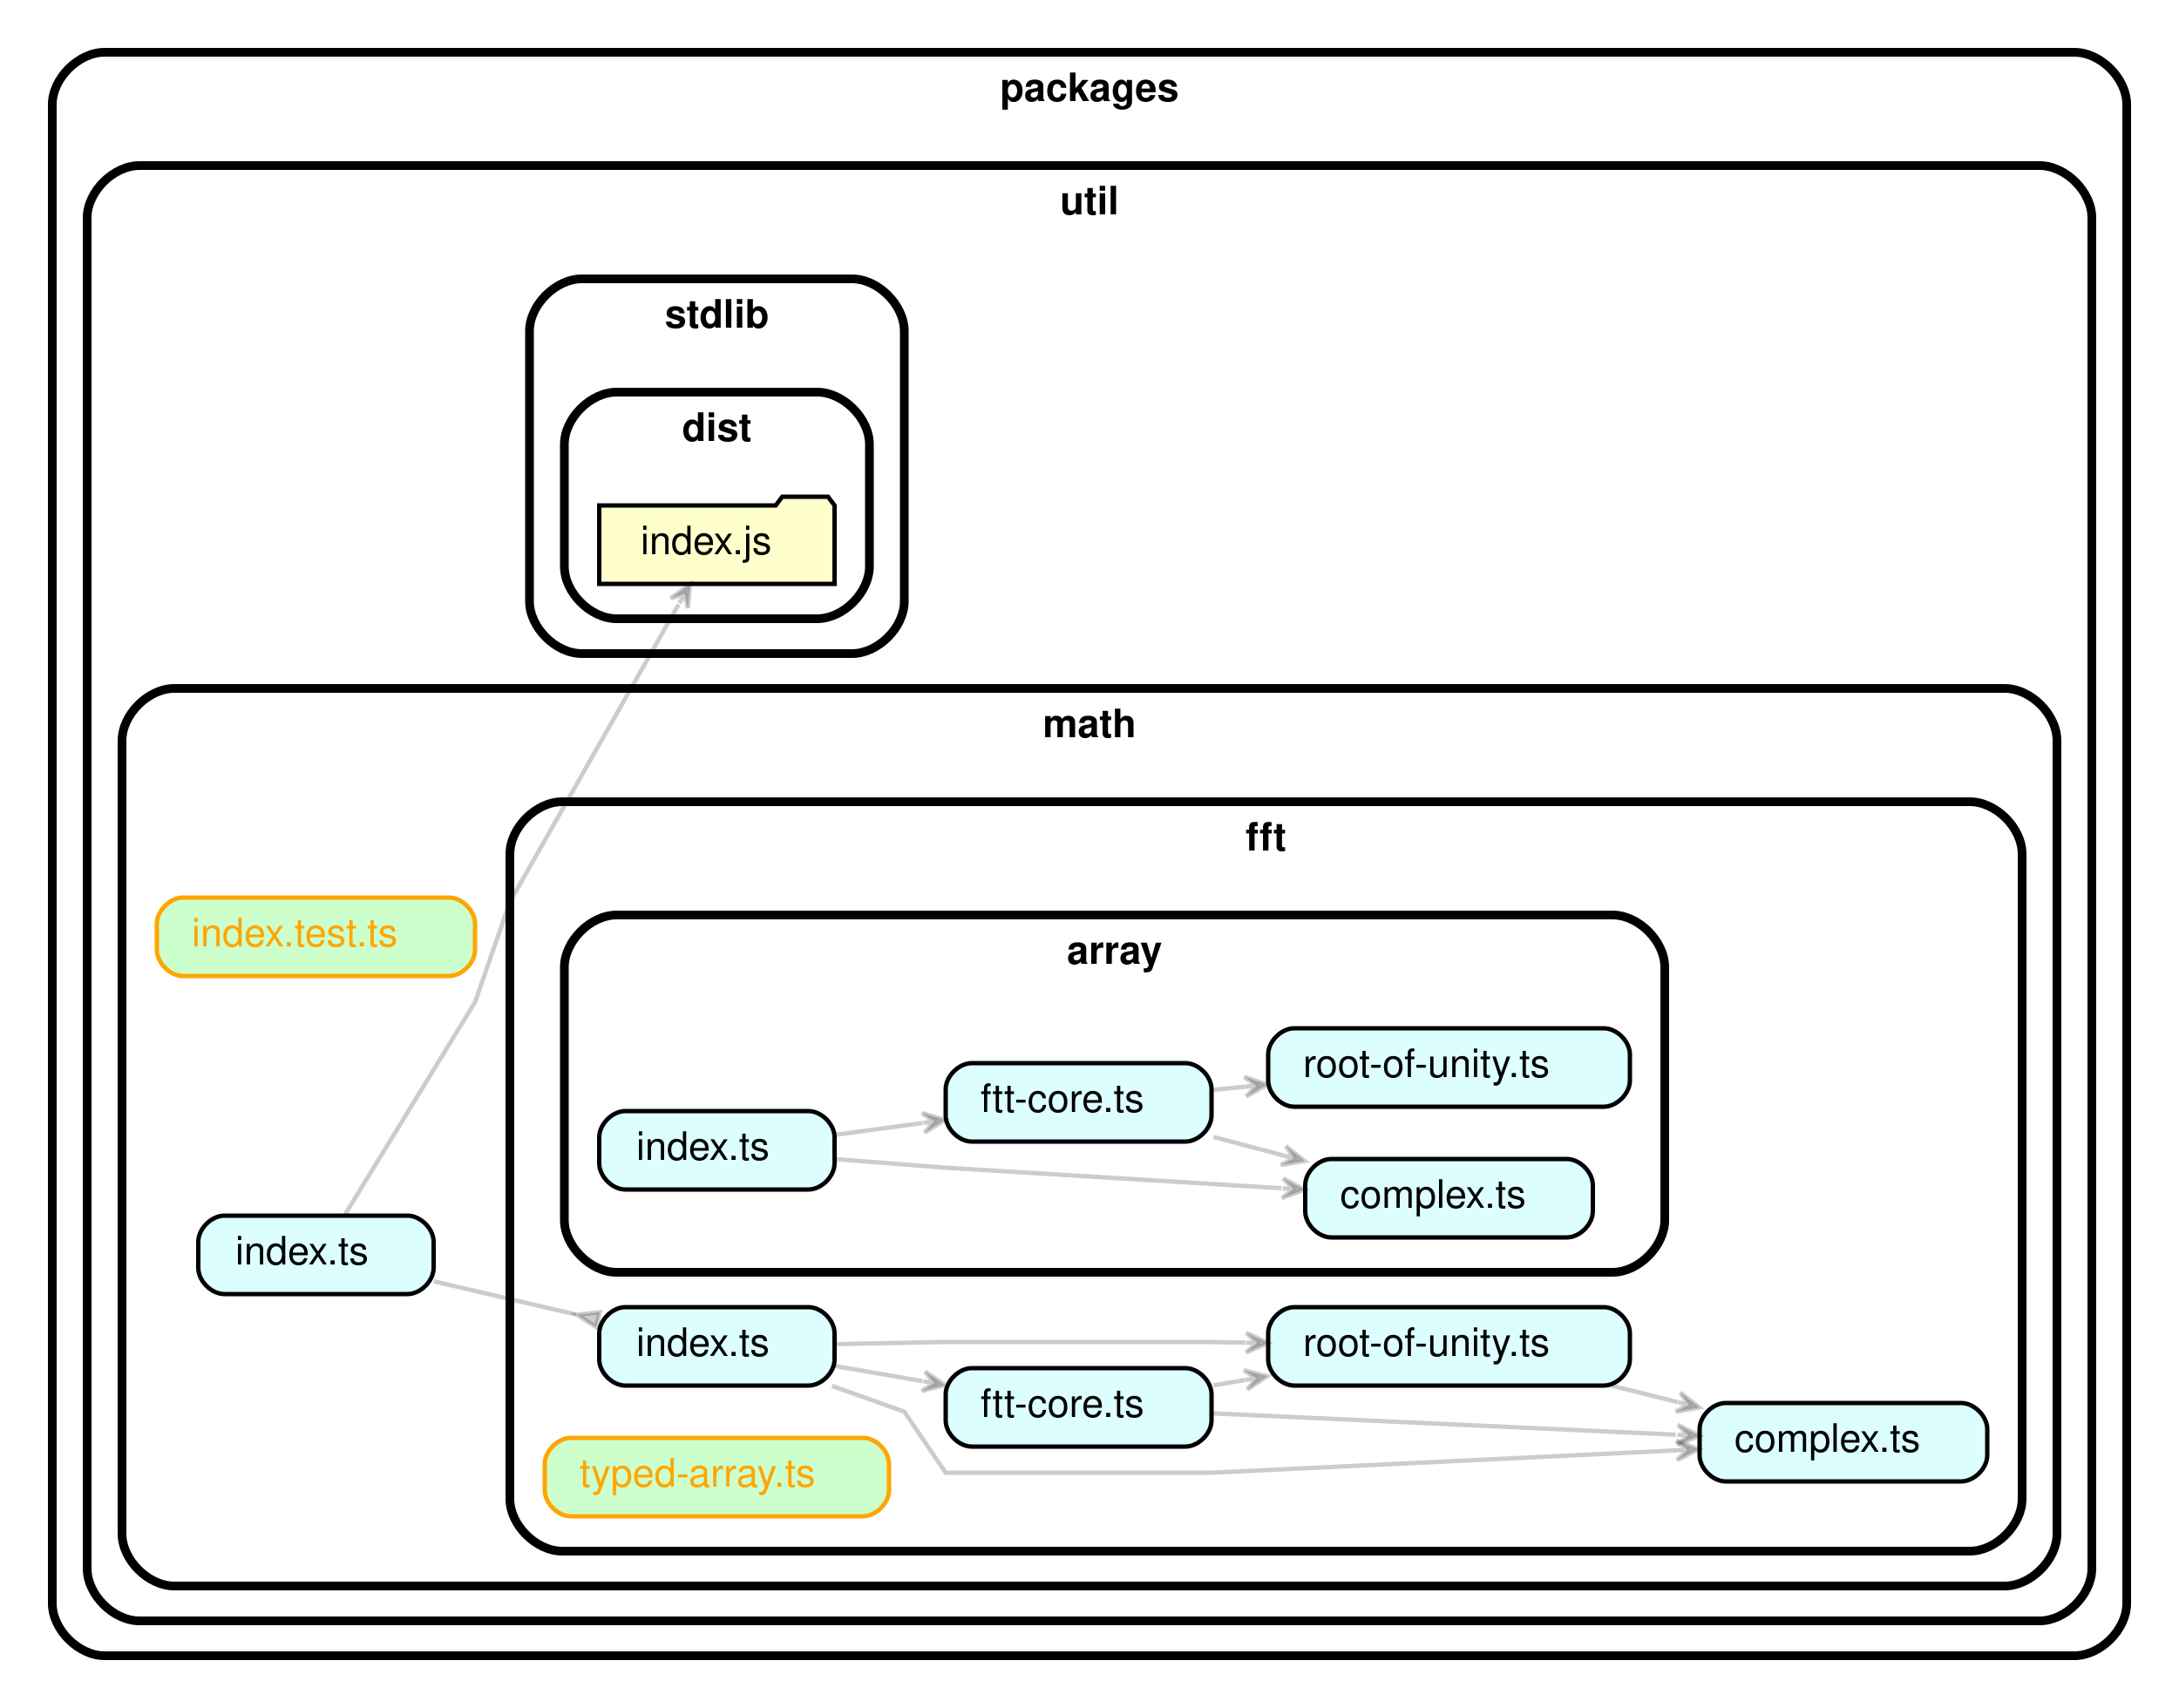
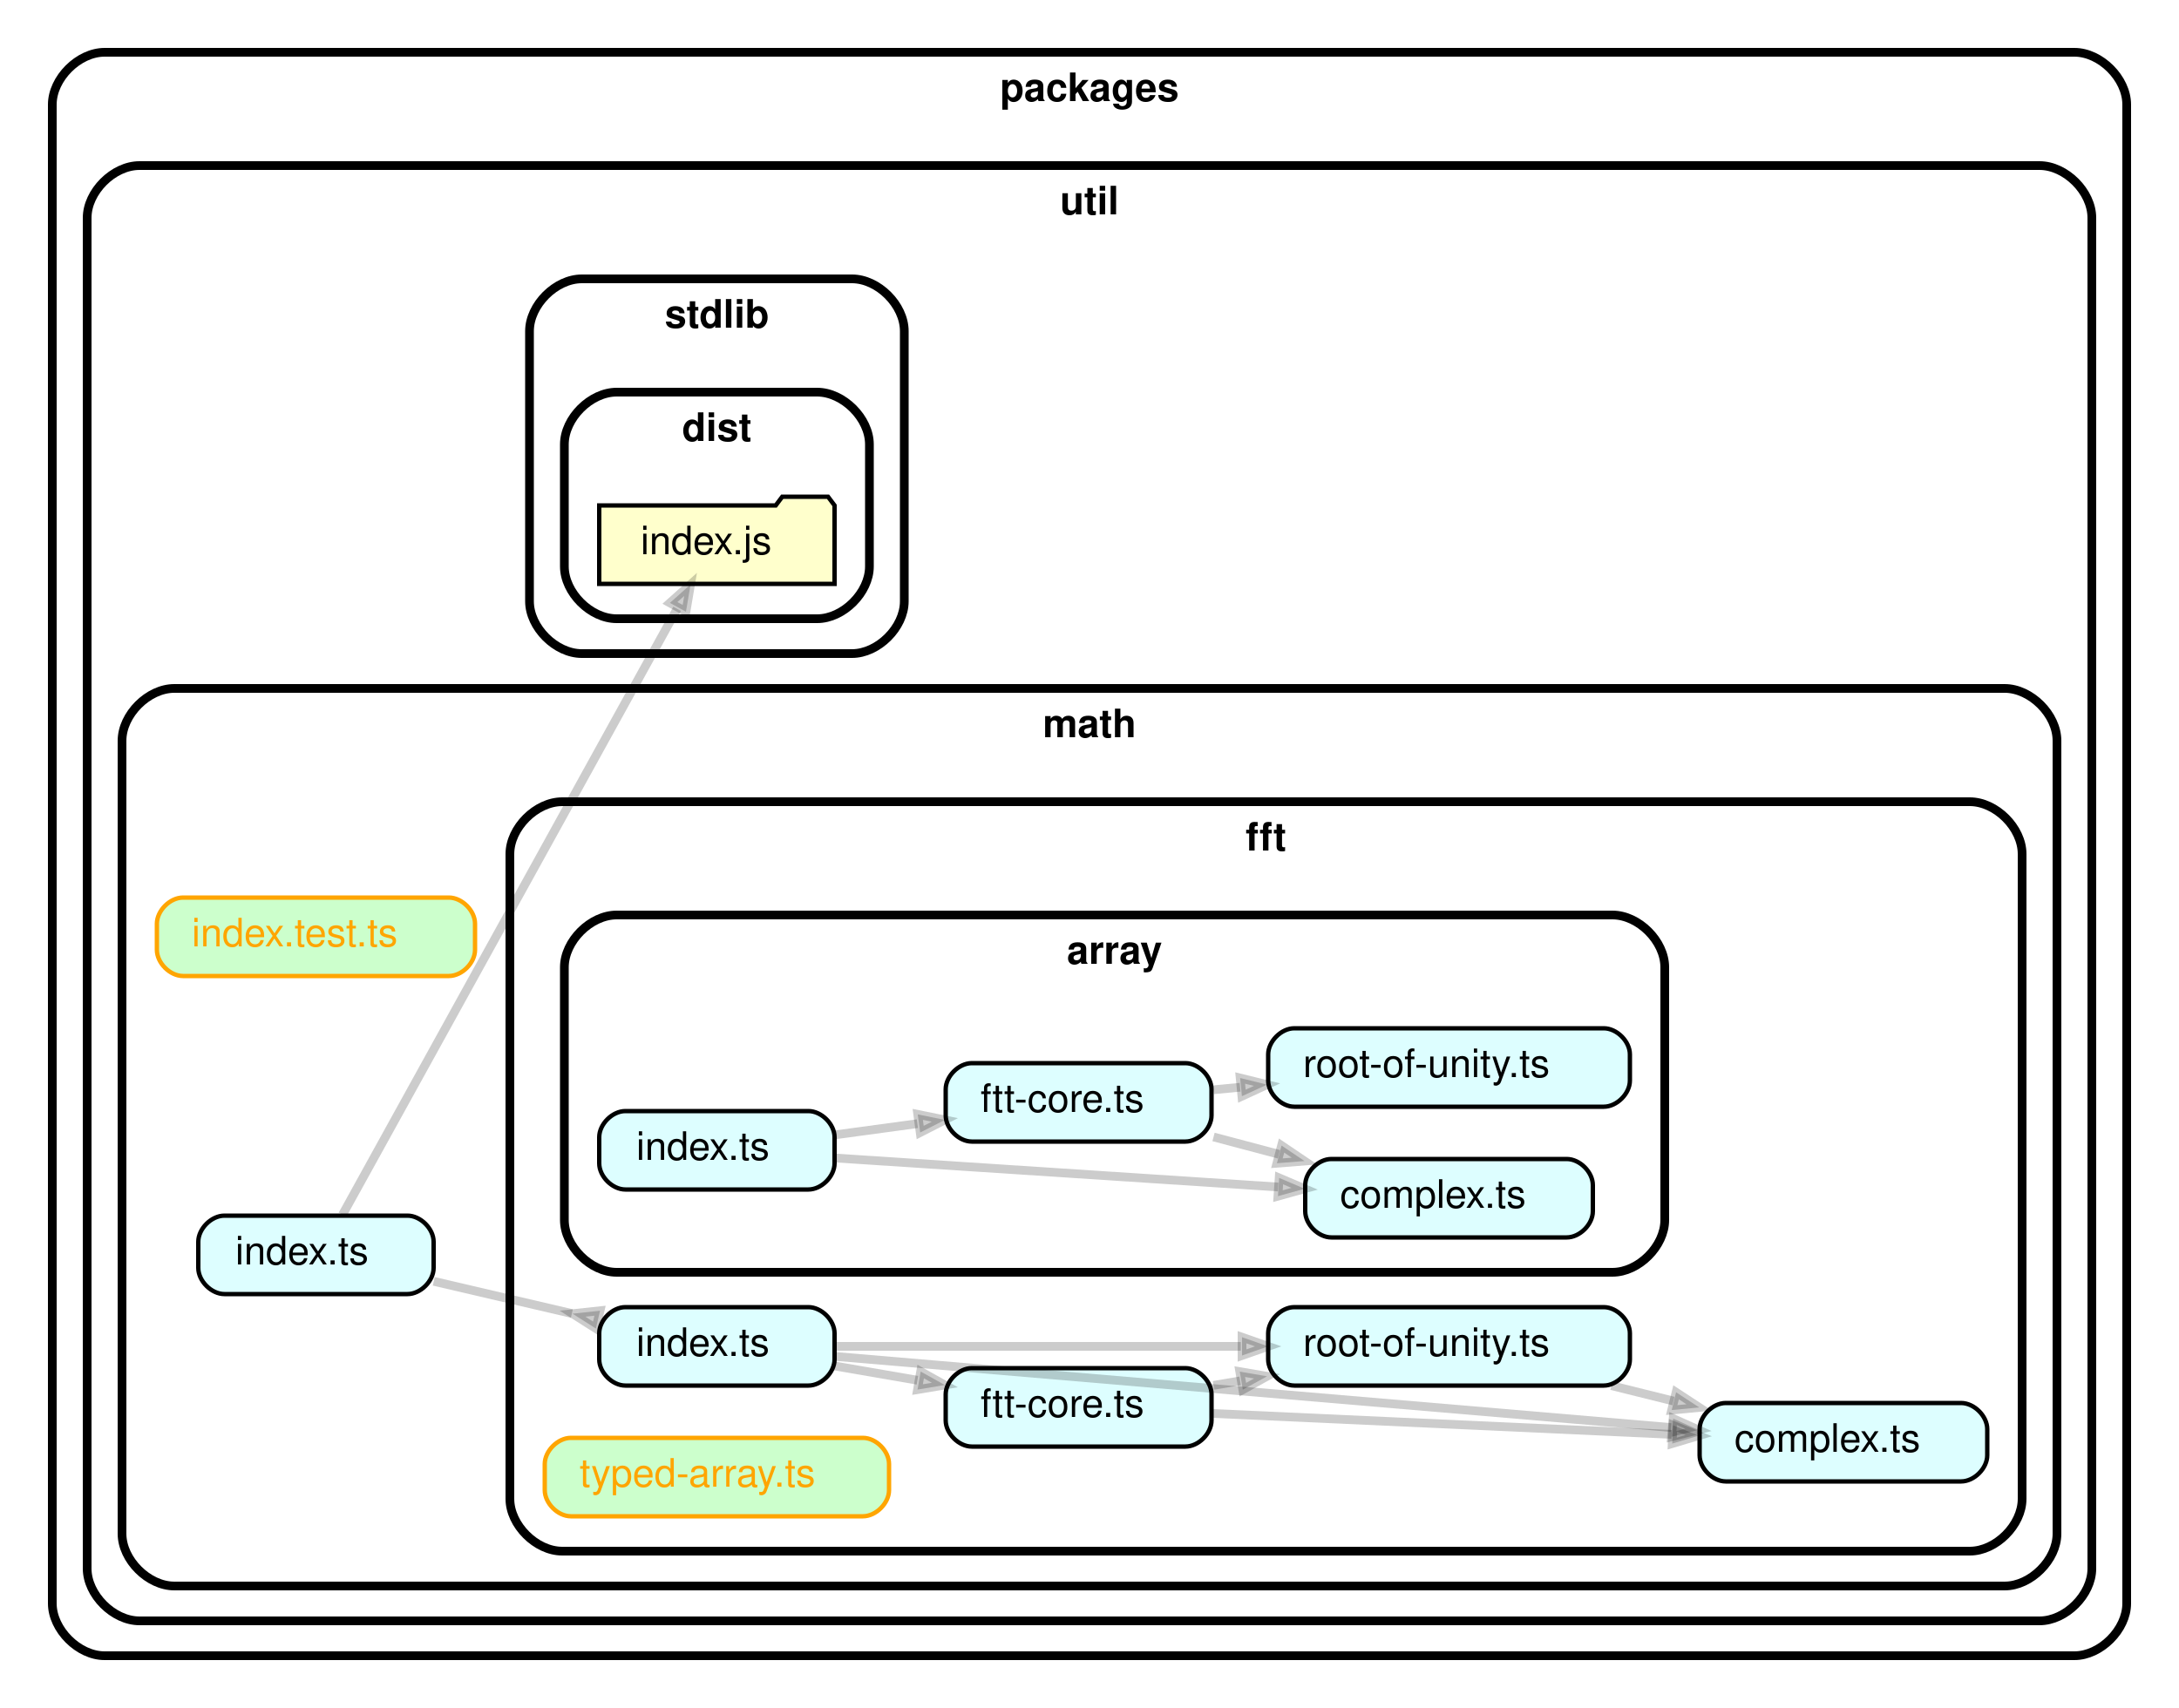
<svg xmlns="http://www.w3.org/2000/svg" xmlns:xlink="http://www.w3.org/1999/xlink" width="500pt" height="392pt" viewBox="0.00 0.00 500.00 392.00">
  <g id="graph0" class="graph" transform="scale(1 1) rotate(0) translate(4 388)">
    <polygon fill="white" stroke="transparent" points="-4,4 -4,-388 496,-388 496,4 -4,4" />
    <g id="clust1" class="cluster">
      <path fill="#ffffff" stroke="black" stroke-width="2" d="M20,-8C20,-8 472,-8 472,-8 478,-8 484,-14 484,-20 484,-20 484,-364 484,-364 484,-370 478,-376 472,-376 472,-376 20,-376 20,-376 14,-376 8,-370 8,-364 8,-364 8,-20 8,-20 8,-14 14,-8 20,-8" />
      <text text-anchor="middle" x="246" y="-364.8" font-family="Helvetica,sans-Serif" font-weight="bold" font-size="9.00">packages</text>
    </g>
    <g id="clust2" class="cluster">
      <path fill="#ffffff" stroke="black" stroke-width="2" d="M28,-16C28,-16 464,-16 464,-16 470,-16 476,-22 476,-28 476,-28 476,-338 476,-338 476,-344 470,-350 464,-350 464,-350 28,-350 28,-350 22,-350 16,-344 16,-338 16,-338 16,-28 16,-28 16,-22 22,-16 28,-16" />
      <text text-anchor="middle" x="246" y="-338.8" font-family="Helvetica,sans-Serif" font-weight="bold" font-size="9.00">util</text>
    </g>
    <g id="clust3" class="cluster">
      <path fill="#ffffff" stroke="black" stroke-width="2" d="M36,-24C36,-24 456,-24 456,-24 462,-24 468,-30 468,-36 468,-36 468,-218 468,-218 468,-224 462,-230 456,-230 456,-230 36,-230 36,-230 30,-230 24,-224 24,-218 24,-218 24,-36 24,-36 24,-30 30,-24 36,-24" />
      <text text-anchor="middle" x="246" y="-218.8" font-family="Helvetica,sans-Serif" font-weight="bold" font-size="9.00">math</text>
    </g>
    <g id="clust4" class="cluster">
      <path fill="#ffffff" stroke="black" stroke-width="2" d="M125,-32C125,-32 448,-32 448,-32 454,-32 460,-38 460,-44 460,-44 460,-192 460,-192 460,-198 454,-204 448,-204 448,-204 125,-204 125,-204 119,-204 113,-198 113,-192 113,-192 113,-44 113,-44 113,-38 119,-32 125,-32" />
      <text text-anchor="middle" x="286.5" y="-192.8" font-family="Helvetica,sans-Serif" font-weight="bold" font-size="9.00">fft</text>
    </g>
    <g id="clust5" class="cluster">
      <path fill="#ffffff" stroke="black" stroke-width="2" d="M137.5,-96C137.5,-96 366,-96 366,-96 372,-96 378,-102 378,-108 378,-108 378,-166 378,-166 378,-172 372,-178 366,-178 366,-178 137.5,-178 137.5,-178 131.5,-178 125.5,-172 125.5,-166 125.5,-166 125.5,-108 125.5,-108 125.5,-102 131.5,-96 137.5,-96" />
      <text text-anchor="middle" x="251.75" y="-166.8" font-family="Helvetica,sans-Serif" font-weight="bold" font-size="9.00">array</text>
    </g>
    <g id="clust6" class="cluster">
      <path fill="#ffffff" stroke="black" stroke-width="2" d="M129.5,-238C129.5,-238 191.5,-238 191.5,-238 197.5,-238 203.5,-244 203.5,-250 203.5,-250 203.5,-312 203.5,-312 203.5,-318 197.5,-324 191.5,-324 191.5,-324 129.5,-324 129.5,-324 123.5,-324 117.5,-318 117.5,-312 117.5,-312 117.5,-250 117.5,-250 117.5,-244 123.5,-238 129.5,-238" />
      <text text-anchor="middle" x="160.5" y="-312.8" font-family="Helvetica,sans-Serif" font-weight="bold" font-size="9.00">stdlib</text>
    </g>
    <g id="clust7" class="cluster">
      <path fill="#ffffff" stroke="black" stroke-width="2" d="M137.5,-246C137.5,-246 183.5,-246 183.5,-246 189.5,-246 195.5,-252 195.5,-258 195.5,-258 195.5,-286 195.5,-286 195.5,-292 189.5,-298 183.5,-298 183.5,-298 137.5,-298 137.5,-298 131.5,-298 125.5,-292 125.5,-286 125.5,-286 125.5,-258 125.5,-258 125.5,-252 131.5,-246 137.5,-246" />
      <text text-anchor="middle" x="160.5" y="-286.8" font-family="Helvetica,sans-Serif" font-weight="bold" font-size="9.00">dist</text>
    </g>
    <g id="node1" class="node">
      <g id="a_node1">
        <a xlink:href="packages/util/math/fft/array/complex.ts" xlink:title="complex.ts">
          <path fill="#ddfeff" stroke="black" d="M355.5,-122C355.5,-122 301.5,-122 301.5,-122 298.5,-122 295.5,-119 295.5,-116 295.5,-116 295.5,-110 295.5,-110 295.5,-107 298.5,-104 301.5,-104 301.5,-104 355.5,-104 355.5,-104 358.5,-104 361.5,-107 361.5,-110 361.5,-110 361.5,-116 361.5,-116 361.5,-119 358.5,-122 355.5,-122" />
          <text text-anchor="start" x="303.5" y="-110.8" font-family="Helvetica,sans-Serif" font-size="9.00">complex.ts</text>
        </a>
      </g>
    </g>
    <g id="node2" class="node">
      <g id="a_node2">
        <a xlink:href="packages/util/math/fft/array/ftt-core.ts" xlink:title="ftt-core.ts">
          <path fill="#ddfeff" stroke="black" d="M268,-144C268,-144 219,-144 219,-144 216,-144 213,-141 213,-138 213,-138 213,-132 213,-132 213,-129 216,-126 219,-126 219,-126 268,-126 268,-126 271,-126 274,-129 274,-132 274,-132 274,-138 274,-138 274,-141 271,-144 268,-144" />
          <text text-anchor="start" x="221" y="-132.8" font-family="Helvetica,sans-Serif" font-size="9.00">ftt-core.ts</text>
        </a>
      </g>
    </g>
    <g id="edge1" class="edge">
-       <path fill="none" stroke="#000000" stroke-opacity="0.2" d="M274.46,-127.06C279.66,-125.68 285.11,-124.24 290.46,-122.82" />
-       <polygon fill="#000000" fill-opacity="0.2" stroke="#000000" stroke-opacity="0.2" points="295.34,-121.53 291.08,-124.98 292.92,-122.17 290.5,-122.81 290.5,-122.81 290.5,-122.81 292.92,-122.17 289.93,-120.63 295.34,-121.53 295.34,-121.53" />
+       <path fill="none" stroke="#000000" stroke-width="2" stroke-opacity="0.2" d="M274.46,-127.06C279.34,-125.77 284.44,-124.41 289.48,-123.08" />
+       <polygon fill="#000000" fill-opacity="0.2" stroke="#000000" stroke-width="2" stroke-opacity="0.2" points="290.07,-125.09 295.34,-121.53 289,-121.03 290.07,-125.09" />
    </g>
    <g id="node3" class="node">
      <g id="a_node3">
        <a xlink:href="packages/util/math/fft/array/root-of-unity.ts" xlink:title="root-of-unity.ts">
          <path fill="#ddfeff" stroke="black" d="M364,-152C364,-152 293,-152 293,-152 290,-152 287,-149 287,-146 287,-146 287,-140 287,-140 287,-137 290,-134 293,-134 293,-134 364,-134 364,-134 367,-134 370,-137 370,-140 370,-140 370,-146 370,-146 370,-149 367,-152 364,-152" />
          <text text-anchor="start" x="295" y="-140.8" font-family="Helvetica,sans-Serif" font-size="9.00">root-of-unity.ts</text>
        </a>
      </g>
    </g>
    <g id="edge2" class="edge">
-       <path fill="none" stroke="#000000" stroke-opacity="0.2" d="M274.46,-137.89C276.84,-138.12 279.26,-138.35 281.71,-138.59" />
-       <polygon fill="#000000" fill-opacity="0.2" stroke="#000000" stroke-opacity="0.2" points="286.74,-139.07 281.55,-140.83 284.26,-138.83 281.77,-138.59 281.77,-138.59 281.77,-138.59 284.26,-138.83 281.98,-136.35 286.74,-139.07 286.74,-139.07" />
+       <path fill="none" stroke="#000000" stroke-width="2" stroke-opacity="0.2" d="M274.46,-137.89C276.46,-138.08 278.5,-138.28 280.55,-138.47" />
+       <polygon fill="#000000" fill-opacity="0.2" stroke="#000000" stroke-width="2" stroke-opacity="0.2" points="280.57,-140.59 286.74,-139.07 280.97,-136.41 280.57,-140.59" />
    </g>
    <g id="node4" class="node">
      <g id="a_node4">
        <a xlink:href="packages/util/math/fft/array/index.ts" xlink:title="index.ts">
          <path fill="#ddfeff" stroke="black" d="M181.5,-133C181.5,-133 139.5,-133 139.5,-133 136.5,-133 133.5,-130 133.5,-127 133.5,-127 133.5,-121 133.5,-121 133.5,-118 136.5,-115 139.5,-115 139.5,-115 181.5,-115 181.5,-115 184.5,-115 187.5,-118 187.5,-121 187.5,-121 187.5,-127 187.5,-127 187.5,-130 184.5,-133 181.5,-133" />
          <text text-anchor="start" x="142" y="-121.8" font-family="Helvetica,sans-Serif" font-size="9.00">index.ts</text>
        </a>
      </g>
    </g>
    <g id="edge3" class="edge">
-       <path fill="none" stroke="#000000" stroke-opacity="0.2" d="M187.55,-121.98C200.33,-120.98 213,-120 213,-120 213,-120 256.64,-117.33 290.04,-115.29" />
-       <polygon fill="#000000" fill-opacity="0.2" stroke="#000000" stroke-opacity="0.2" points="295.3,-114.97 290.45,-117.52 292.81,-115.12 290.31,-115.27 290.31,-115.27 290.31,-115.27 292.81,-115.12 290.17,-113.03 295.3,-114.97 295.3,-114.97" />
+       <path fill="none" stroke="#000000" stroke-width="2" stroke-opacity="0.2" d="M187.87,-122.21C215.41,-120.4 258.16,-117.61 289.3,-115.57" />
+       <polygon fill="#000000" fill-opacity="0.2" stroke="#000000" stroke-width="2" stroke-opacity="0.2" points="289.52,-117.66 295.37,-115.17 289.24,-113.47 289.52,-117.66" />
    </g>
    <g id="edge4" class="edge">
-       <path fill="none" stroke="#000000" stroke-opacity="0.2" d="M187.57,-127.54C193.99,-128.41 200.95,-129.36 207.71,-130.27" />
-       <polygon fill="#000000" fill-opacity="0.2" stroke="#000000" stroke-opacity="0.2" points="212.81,-130.97 207.56,-132.53 210.34,-130.63 207.86,-130.3 207.86,-130.3 207.86,-130.3 210.34,-130.63 208.16,-128.07 212.81,-130.97 212.81,-130.97" />
+       <path fill="none" stroke="#000000" stroke-width="2" stroke-opacity="0.2" d="M187.57,-127.54C193.61,-128.36 200.14,-129.25 206.51,-130.11" />
+       <polygon fill="#000000" fill-opacity="0.2" stroke="#000000" stroke-width="2" stroke-opacity="0.2" points="206.59,-132.24 212.81,-130.97 207.15,-128.08 206.59,-132.24" />
    </g>
    <g id="node5" class="node">
      <g id="a_node5">
        <a xlink:href="packages/util/math/fft/complex.ts" xlink:title="complex.ts">
          <path fill="#ddfeff" stroke="black" d="M446,-66C446,-66 392,-66 392,-66 389,-66 386,-63 386,-60 386,-60 386,-54 386,-54 386,-51 389,-48 392,-48 392,-48 446,-48 446,-48 449,-48 452,-51 452,-54 452,-54 452,-60 452,-60 452,-63 449,-66 446,-66" />
          <text text-anchor="start" x="394" y="-54.8" font-family="Helvetica,sans-Serif" font-size="9.00">complex.ts</text>
        </a>
      </g>
    </g>
    <g id="node6" class="node">
      <g id="a_node6">
        <a xlink:href="packages/util/math/fft/ftt-core.ts" xlink:title="ftt-core.ts">
          <path fill="#ddfeff" stroke="black" d="M268,-74C268,-74 219,-74 219,-74 216,-74 213,-71 213,-68 213,-68 213,-62 213,-62 213,-59 216,-56 219,-56 219,-56 268,-56 268,-56 271,-56 274,-59 274,-62 274,-62 274,-68 274,-68 274,-71 271,-74 268,-74" />
          <text text-anchor="start" x="221" y="-62.8" font-family="Helvetica,sans-Serif" font-size="9.00">ftt-core.ts</text>
        </a>
      </g>
    </g>
    <g id="edge5" class="edge">
-       <path fill="none" stroke="#000000" stroke-opacity="0.2" d="M274.33,-63.62C303.73,-62.27 348.74,-60.19 380.54,-58.73" />
-       <polygon fill="#000000" fill-opacity="0.2" stroke="#000000" stroke-opacity="0.2" points="385.92,-58.48 381.03,-60.96 383.42,-58.59 380.92,-58.71 380.92,-58.71 380.92,-58.71 383.42,-58.59 380.82,-56.46 385.92,-58.48 385.92,-58.48" />
+       <path fill="none" stroke="#000000" stroke-width="2" stroke-opacity="0.2" d="M274.07,-63.61C303.35,-62.27 347.67,-60.25 379.59,-58.8" />
+       <polygon fill="#000000" fill-opacity="0.2" stroke="#000000" stroke-width="2" stroke-opacity="0.2" points="379.9,-60.88 385.8,-58.51 379.71,-56.69 379.9,-60.88" />
    </g>
    <g id="node7" class="node">
      <g id="a_node7">
        <a xlink:href="packages/util/math/fft/root-of-unity.ts" xlink:title="root-of-unity.ts">
          <path fill="#ddfeff" stroke="black" d="M364,-88C364,-88 293,-88 293,-88 290,-88 287,-85 287,-82 287,-82 287,-76 287,-76 287,-73 290,-70 293,-70 293,-70 364,-70 364,-70 367,-70 370,-73 370,-76 370,-76 370,-82 370,-82 370,-85 367,-88 364,-88" />
          <text text-anchor="start" x="295" y="-76.8" font-family="Helvetica,sans-Serif" font-size="9.00">root-of-unity.ts</text>
        </a>
      </g>
    </g>
    <g id="edge6" class="edge">
-       <path fill="none" stroke="#000000" stroke-opacity="0.2" d="M274.46,-70.05C276.84,-70.45 279.26,-70.86 281.71,-71.28" />
-       <polygon fill="#000000" fill-opacity="0.2" stroke="#000000" stroke-opacity="0.2" points="286.74,-72.13 281.44,-73.51 284.28,-71.71 281.81,-71.29 281.81,-71.29 281.81,-71.29 284.28,-71.71 282.19,-69.08 286.74,-72.13 286.74,-72.13" />
+       <path fill="none" stroke="#000000" stroke-width="2" stroke-opacity="0.2" d="M274.46,-70.05C276.46,-70.39 278.5,-70.73 280.55,-71.08" />
+       <polygon fill="#000000" fill-opacity="0.2" stroke="#000000" stroke-width="2" stroke-opacity="0.2" points="280.48,-73.2 286.74,-72.13 281.18,-69.06 280.48,-73.2" />
    </g>
    <g id="edge10" class="edge">
-       <path fill="none" stroke="#000000" stroke-opacity="0.2" d="M365.75,-69.99C370.76,-68.74 375.92,-67.46 380.94,-66.21" />
-       <polygon fill="#000000" fill-opacity="0.2" stroke="#000000" stroke-opacity="0.2" points="385.92,-64.98 381.61,-68.36 383.49,-65.58 381.07,-66.18 381.07,-66.18 381.07,-66.18 383.49,-65.58 380.52,-64 385.92,-64.98 385.92,-64.98" />
+       <path fill="none" stroke="#000000" stroke-width="2" stroke-opacity="0.2" d="M365.75,-69.99C370.45,-68.82 375.27,-67.62 380,-66.45" />
+       <polygon fill="#000000" fill-opacity="0.2" stroke="#000000" stroke-width="2" stroke-opacity="0.2" points="380.6,-68.46 385.92,-64.98 379.59,-64.38 380.6,-68.46" />
    </g>
    <g id="node8" class="node">
      <g id="a_node8">
        <a xlink:href="packages/util/math/fft/index.ts" xlink:title="index.ts">
          <path fill="#ddfeff" stroke="black" d="M181.5,-88C181.5,-88 139.5,-88 139.5,-88 136.5,-88 133.5,-85 133.5,-82 133.5,-82 133.5,-76 133.5,-76 133.5,-73 136.5,-70 139.5,-70 139.5,-70 181.5,-70 181.5,-70 184.5,-70 187.5,-73 187.5,-76 187.5,-76 187.5,-82 187.5,-82 187.5,-85 184.5,-88 181.5,-88" />
          <text text-anchor="start" x="142" y="-76.8" font-family="Helvetica,sans-Serif" font-size="9.00">index.ts</text>
        </a>
      </g>
    </g>
    <g id="edge7" class="edge">
-       <path fill="none" stroke="#000000" stroke-opacity="0.2" d="M186.9,-69.93C195.75,-66.77 203.5,-64 203.5,-64 203.5,-64 213,-50 213,-50 213,-50 274,-50 274,-50 274,-50 378,-55 378,-55 378,-55 379,-55.05 380.69,-55.13" />
-       <polygon fill="#000000" fill-opacity="0.2" stroke="#000000" stroke-opacity="0.2" points="385.71,-55.39 380.61,-57.38 383.22,-55.26 380.72,-55.14 380.72,-55.14 380.72,-55.14 383.22,-55.26 380.83,-52.89 385.71,-55.39 385.71,-55.39" />
+       <path fill="none" stroke="#000000" stroke-width="2" stroke-opacity="0.2" d="M187.68,-76.69C233.51,-72.79 326.38,-64.88 379.45,-60.37" />
+       <polygon fill="#000000" fill-opacity="0.2" stroke="#000000" stroke-width="2" stroke-opacity="0.2" points="379.92,-62.43 385.72,-59.83 379.56,-58.25 379.92,-62.43" />
    </g>
    <g id="edge8" class="edge">
-       <path fill="none" stroke="#000000" stroke-opacity="0.2" d="M187.57,-74.49C193.99,-73.38 200.95,-72.18 207.71,-71.01" />
-       <polygon fill="#000000" fill-opacity="0.2" stroke="#000000" stroke-opacity="0.2" points="212.81,-70.13 208.27,-73.2 210.35,-70.56 207.89,-70.98 207.89,-70.98 207.89,-70.98 210.35,-70.56 207.5,-68.77 212.81,-70.13 212.81,-70.13" />
+       <path fill="none" stroke="#000000" stroke-width="2" stroke-opacity="0.2" d="M187.57,-74.49C193.61,-73.45 200.14,-72.32 206.51,-71.22" />
+       <polygon fill="#000000" fill-opacity="0.2" stroke="#000000" stroke-width="2" stroke-opacity="0.2" points="207.26,-73.22 212.81,-70.13 206.54,-69.08 207.26,-73.22" />
    </g>
    <g id="edge9" class="edge">
-       <path fill="none" stroke="#000000" stroke-opacity="0.2" d="M187.55,-79.51C200.33,-79.75 213,-80 213,-80 213,-80 274,-80 274,-80 274,-80 277.09,-79.94 281.78,-79.85" />
-       <polygon fill="#000000" fill-opacity="0.2" stroke="#000000" stroke-opacity="0.2" points="286.95,-79.76 281.99,-82.1 284.45,-79.8 281.95,-79.85 281.95,-79.85 281.95,-79.85 284.45,-79.8 281.91,-77.6 286.95,-79.76 286.95,-79.76" />
+       <path fill="none" stroke="#000000" stroke-width="2" stroke-opacity="0.2" d="M187.87,-79C212.95,-79 250.65,-79 280.71,-79" />
+       <polygon fill="#000000" fill-opacity="0.2" stroke="#000000" stroke-width="2" stroke-opacity="0.2" points="281,-81.1 287,-79 281,-76.9 281,-81.1" />
    </g>
    <g id="node9" class="node">
      <g id="a_node9">
        <a xlink:href="packages/util/math/fft/typed-array.ts" xlink:title="no-orphans">
          <path fill="#ccffcc" stroke="orange" d="M194,-58C194,-58 127,-58 127,-58 124,-58 121,-55 121,-52 121,-52 121,-46 121,-46 121,-43 124,-40 127,-40 127,-40 194,-40 194,-40 197,-40 200,-43 200,-46 200,-46 200,-52 200,-52 200,-55 197,-58 194,-58" />
          <text text-anchor="start" x="129" y="-46.8" font-family="Helvetica,sans-Serif" font-size="9.00" fill="orange">typed-array.ts</text>
        </a>
      </g>
    </g>
    <g id="node10" class="node">
      <g id="a_node10">
        <a xlink:href="packages/util/math/index.test.ts" xlink:title="no-orphans">
          <path fill="#ccffcc" stroke="orange" d="M99,-182C99,-182 38,-182 38,-182 35,-182 32,-179 32,-176 32,-176 32,-170 32,-170 32,-167 35,-164 38,-164 38,-164 99,-164 99,-164 102,-164 105,-167 105,-170 105,-170 105,-176 105,-176 105,-179 102,-182 99,-182" />
          <text text-anchor="start" x="40" y="-170.8" font-family="Helvetica,sans-Serif" font-size="9.00" fill="orange">index.test.ts</text>
        </a>
      </g>
    </g>
    <g id="node11" class="node">
      <g id="a_node11">
        <a xlink:href="packages/util/math/index.ts" xlink:title="index.ts">
          <path fill="#ddfeff" stroke="black" d="M89.5,-109C89.5,-109 47.5,-109 47.5,-109 44.5,-109 41.5,-106 41.5,-103 41.5,-103 41.5,-97 41.5,-97 41.5,-94 44.5,-91 47.5,-91 47.5,-91 89.5,-91 89.5,-91 92.5,-91 95.5,-94 95.5,-97 95.5,-97 95.5,-103 95.5,-103 95.5,-106 92.5,-109 89.5,-109" />
          <text text-anchor="start" x="50" y="-97.8" font-family="Helvetica,sans-Serif" font-size="9.00">index.ts</text>
        </a>
      </g>
    </g>
    <g id="edge11" class="edge">
-       <path fill="none" stroke="#000000" stroke-opacity="0.2" d="M95.53,-93.93C105.7,-91.55 117.46,-88.81 128.1,-86.33" />
-       <polygon fill="#000000" fill-opacity="0.2" stroke="#000000" stroke-opacity="0.2" points="133.61,-86.84 128.35,-86.27 132.82,-83.43 133.61,-86.84" />
+       <path fill="none" stroke="#000000" stroke-width="2" stroke-opacity="0.2" d="M95.53,-93.93C105.43,-91.62 116.82,-88.96 127.22,-86.53" />
+       <polygon fill="#000000" fill-opacity="0.2" stroke="#000000" stroke-width="2" stroke-opacity="0.2" points="133.69,-87.18 127.37,-86.5 132.74,-83.09 133.69,-87.18" />
    </g>
    <g id="node12" class="node">
      <g id="a_node12">
        <a xlink:href="packages/util/stdlib/dist/index.js" xlink:title="index.js">
          <polygon fill="#ffffcc" stroke="black" points="187.5,-272 186,-274 175.5,-274 174,-272 133.5,-272 133.5,-254 187.5,-254 187.5,-272" />
          <text text-anchor="start" x="143" y="-260.8" font-family="Helvetica,sans-Serif" font-size="9.00">index.js</text>
        </a>
      </g>
    </g>
    <g id="edge12" class="edge">
-       <path fill="none" stroke="#000000" stroke-opacity="0.2" d="M75.05,-109.06C85.03,-125.38 105,-158 105,-158 105,-158 113,-181 113,-181 113,-181 138.48,-225.94 151.72,-249.28" />
-       <polygon fill="#000000" fill-opacity="0.2" stroke="#000000" stroke-opacity="0.2" points="154.35,-253.91 149.92,-250.67 153.11,-251.74 151.88,-249.56 151.88,-249.56 151.88,-249.56 153.11,-251.74 153.84,-248.45 154.35,-253.91 154.35,-253.91" />
+       <path fill="none" stroke="#000000" stroke-width="2" stroke-opacity="0.2" d="M74.6,-109.23C89.51,-136.24 133.15,-215.28 151.37,-248.27" />
+       <polygon fill="#000000" fill-opacity="0.2" stroke="#000000" stroke-width="2" stroke-opacity="0.2" points="149.72,-249.63 154.46,-253.87 153.4,-247.6 149.72,-249.63" />
    </g>
  </g>
</svg>
